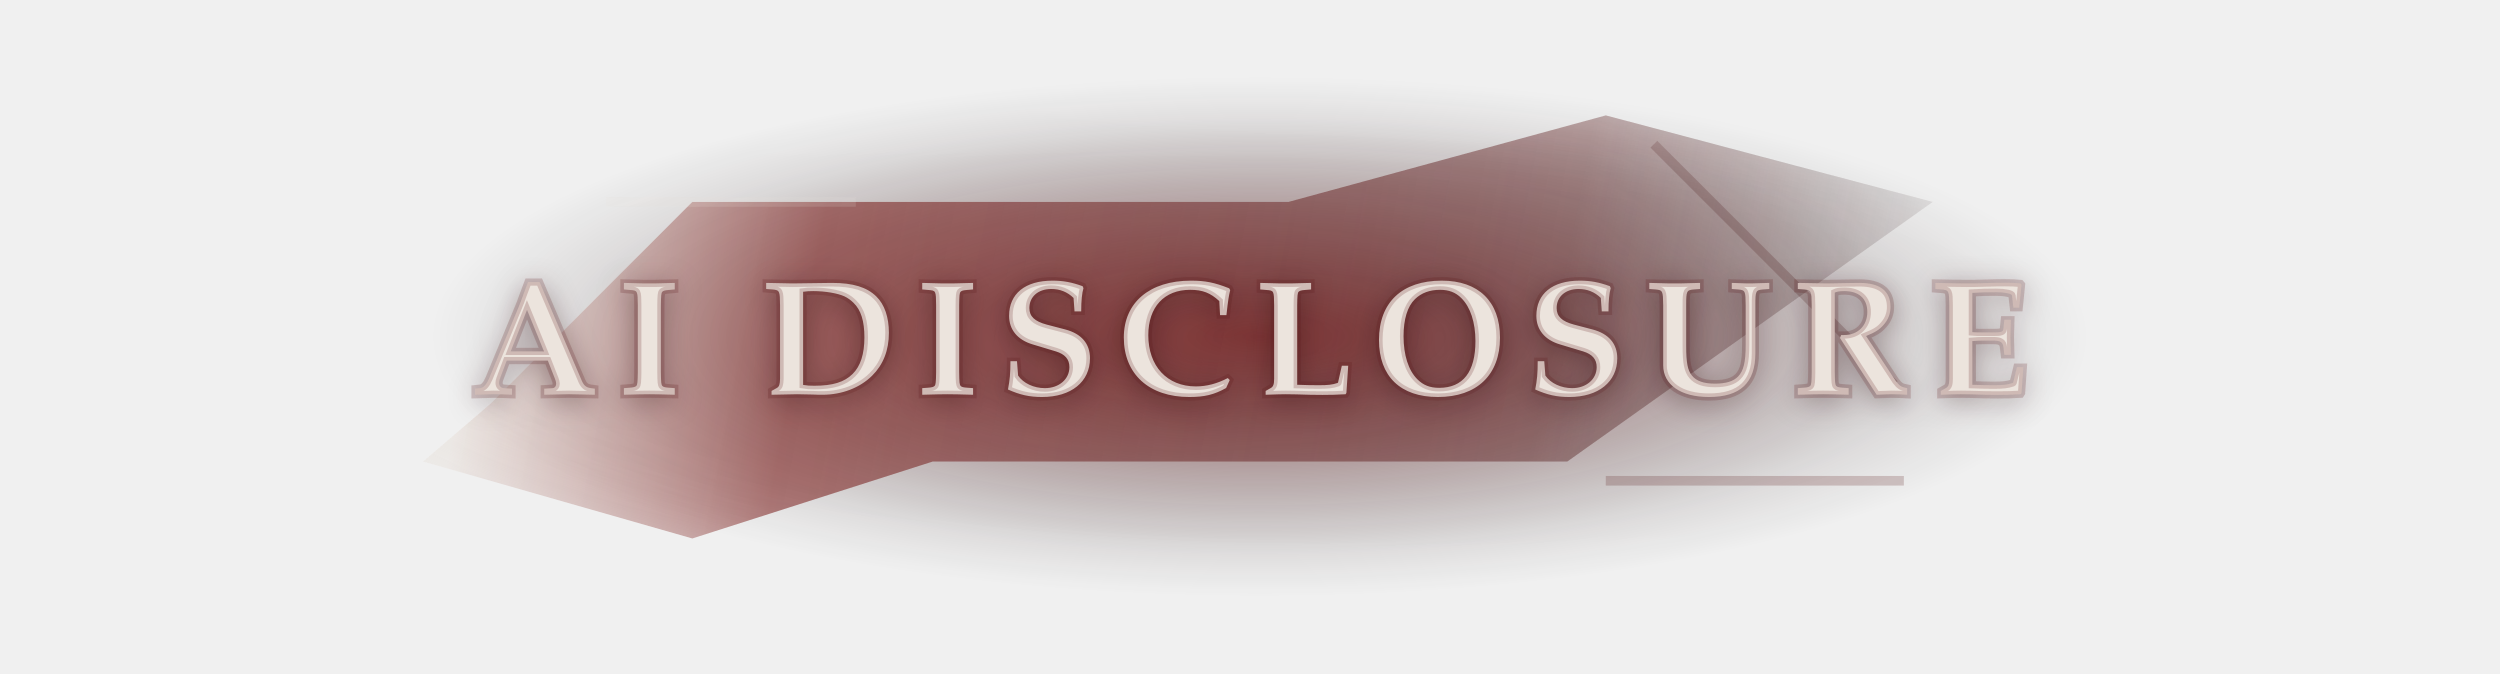
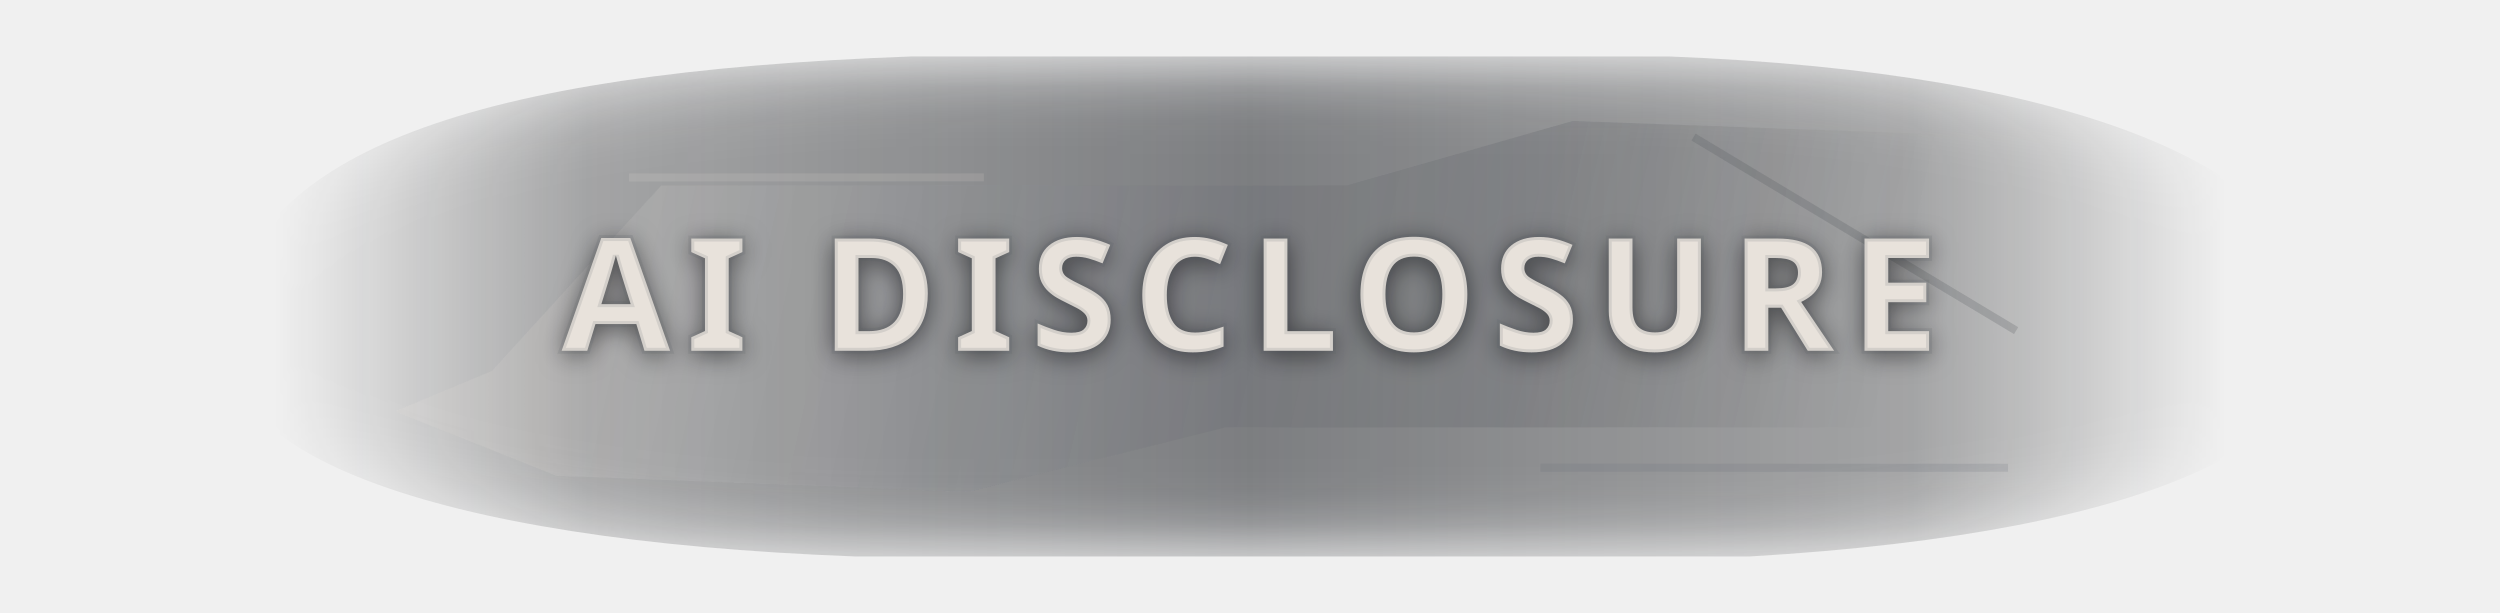
- <svg xmlns="http://www.w3.org/2000/svg" width="520" height="140" viewBox="0 0 520 140" fill="none">
+ <svg xmlns="http://www.w3.org/2000/svg" width="620" height="152" viewBox="0 0 620 152" fill="none">
  <defs>
-     <radialGradient id="body" cx="0" cy="0" r="1" gradientUnits="userSpaceOnUse" gradientTransform="translate(262 70) rotate(90) scale(54 172)">
-       <stop offset="0" stop-color="#731617" stop-opacity="0.74" />
-       <stop offset="0.44" stop-color="#4D1113" stop-opacity="0.40" />
-       <stop offset="0.84" stop-color="#170506" stop-opacity="0.08" />
+     <linearGradient id="band" x1="68" y1="76" x2="552" y2="76" gradientUnits="userSpaceOnUse">
+       <stop offset="0" stop-color="#000000" stop-opacity="0" />
+       <stop offset="0.16" stop-color="#101215" stop-opacity="0.34" />
+       <stop offset="0.5" stop-color="#1A1D22" stop-opacity="0.54" />
+       <stop offset="0.84" stop-color="#101215" stop-opacity="0.34" />
      <stop offset="1" stop-color="#000000" stop-opacity="0" />
-     </radialGradient>
-     <linearGradient id="shard" x1="104" y1="40" x2="404" y2="98" gradientUnits="userSpaceOnUse">
-       <stop offset="0" stop-color="#E7DED7" stop-opacity="0.66" />
-       <stop offset="0.22" stop-color="#7D211F" stop-opacity="0.68" />
-       <stop offset="0.72" stop-color="#541516" stop-opacity="0.50" />
-       <stop offset="1" stop-color="#170506" stop-opacity="0.06" />
    </linearGradient>
-     <filter id="mist" x="18" y="4" width="484" height="132" filterUnits="userSpaceOnUse" color-interpolation-filters="sRGB">
+     <linearGradient id="cut" x1="156" y1="42" x2="464" y2="110" gradientUnits="userSpaceOnUse">
+       <stop offset="0" stop-color="#EEE8E1" stop-opacity="0.12" />
+       <stop offset="0.28" stop-color="#8A8D95" stop-opacity="0.22" />
+       <stop offset="0.7" stop-color="#43464D" stop-opacity="0.18" />
+       <stop offset="1" stop-color="#111316" stop-opacity="0" />
+     </linearGradient>
+     <filter id="blur" x="18" y="12" width="584" height="128" filterUnits="userSpaceOnUse" color-interpolation-filters="sRGB">
      <feGaussianBlur stdDeviation="10" />
    </filter>
-     <mask id="fade">
-       <rect width="520" height="140" fill="black" />
-       <g filter="url(#mist)">
-         <path d="M62 72C69 36 115 15 212 12C336 8 426 27 444 62C458 91 425 120 338 129C214 143 55 112 62 72Z" fill="white" />
+     <mask id="mask">
+       <rect width="620" height="152" fill="black" />
+       <g filter="url(#blur)">
+         <path d="M56 78C64 38 116 18 226 14L414 14C516 18 570 42 576 76C582 108 536 132 434 138L212 138C106 134 48 112 56 78Z" fill="white" />
      </g>
    </mask>
-     <filter id="type" x="64" y="18" width="394" height="106" filterUnits="userSpaceOnUse" color-interpolation-filters="sRGB">
+     <filter id="typeShadow" x="82" y="20" width="456" height="108" filterUnits="userSpaceOnUse" color-interpolation-filters="sRGB">
      <feOffset dy="1" />
      <feGaussianBlur stdDeviation="3" />
-       <feColorMatrix type="matrix" values="0 0 0 0 0.16 0 0 0 0 0.02 0 0 0 0 0.04 0 0 0 0.40 0" />
+       <feColorMatrix type="matrix" values="0 0 0 0 0.03 0 0 0 0 0.03 0 0 0 0 0.04 0 0 0 0.55 0" />
      <feBlend in="SourceGraphic" />
    </filter>
  </defs>
-   <g mask="url(#fade)">
-     <path d="M62 72C69 36 115 15 212 12C336 8 426 27 444 62C458 91 425 120 338 129C214 143 55 112 62 72Z" fill="url(#body)" />
-     <path d="M102 84L144 42L268 42L334 24L402 42L326 96L194 96L144 112L88 96L102 84Z" fill="url(#shard)" opacity="0.86" />
-     <path d="M126 42H178" stroke="#E4DBD4" stroke-opacity="0.16" stroke-width="2" />
-     <path d="M334 100H396" stroke="#5A1718" stroke-opacity="0.22" stroke-width="2" />
-     <path d="M344 30L394 80" stroke="#481314" stroke-opacity="0.22" stroke-width="2" />
+   <g mask="url(#mask)">
+     <path d="M56 78C64 38 116 18 226 14L414 14C516 18 570 42 576 76C582 108 536 132 434 138L212 138C106 134 48 112 56 78Z" fill="url(#band)" />
+     <path d="M122 92L164 46L334 46L390 30L500 34L542 54L500 106L304 106L240 122L138 118L98 102L122 92Z" fill="url(#cut)" opacity="0.92" />
+     <path d="M156 44H244" stroke="#E9E3DC" stroke-opacity="0.14" stroke-width="2" />
+     <path d="M382 116H498" stroke="#6D7179" stroke-opacity="0.20" stroke-width="2" />
+     <path d="M420 34L500 82" stroke="#50535A" stroke-opacity="0.22" stroke-width="2" />
  </g>
-   <g filter="url(#type)">
-     <text x="260" y="82" text-anchor="middle" fill="#ECE4DD" stroke="#5E1718" stroke-opacity="0.20" stroke-width="1.5" font-size="34" font-family="Palatino Linotype, Book Antiqua, Palatino, serif" font-weight="700" letter-spacing="4">AI DISCLOSURE</text>
+   <g filter="url(#typeShadow)">
+     <text x="310" y="87" text-anchor="middle" fill="#E8E2DB" stroke="#545860" stroke-opacity="0.14" stroke-width="1.5" font-size="39" font-family="Bahnschrift SemiCondensed, Segoe UI Semibold, Trebuchet MS, sans-serif" font-weight="600" letter-spacing="4">AI DISCLOSURE</text>
  </g>
</svg>
